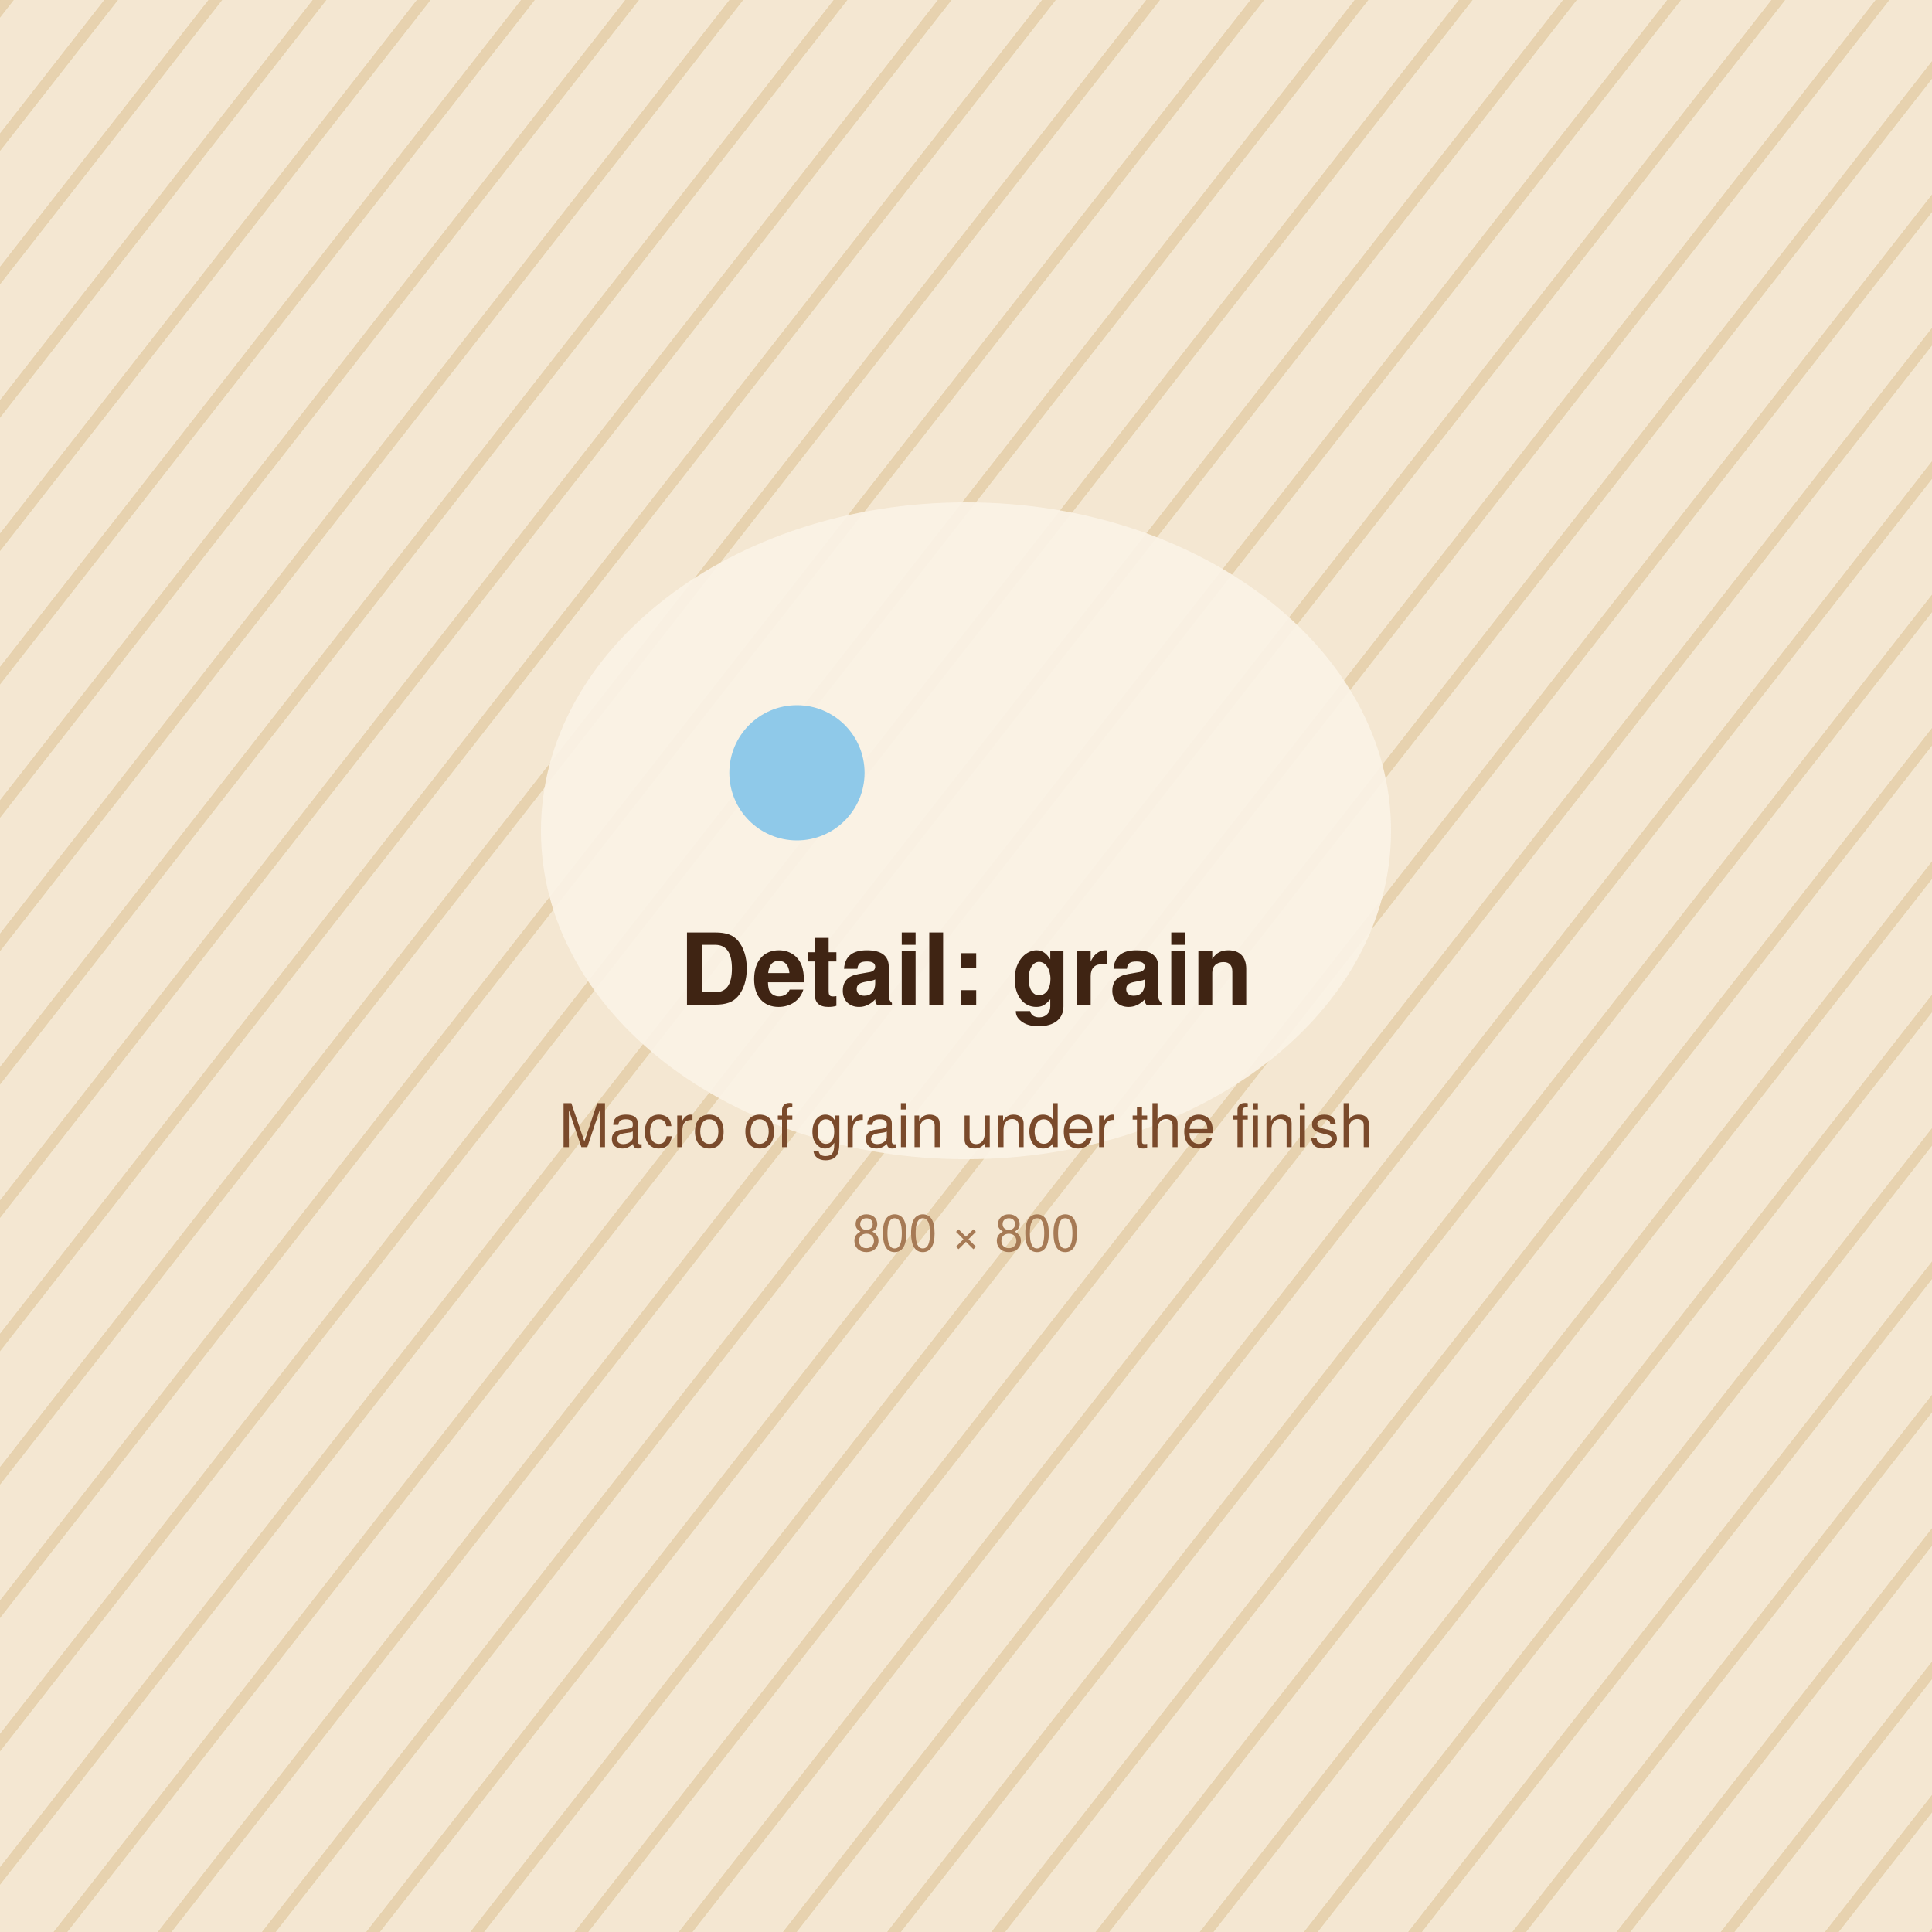
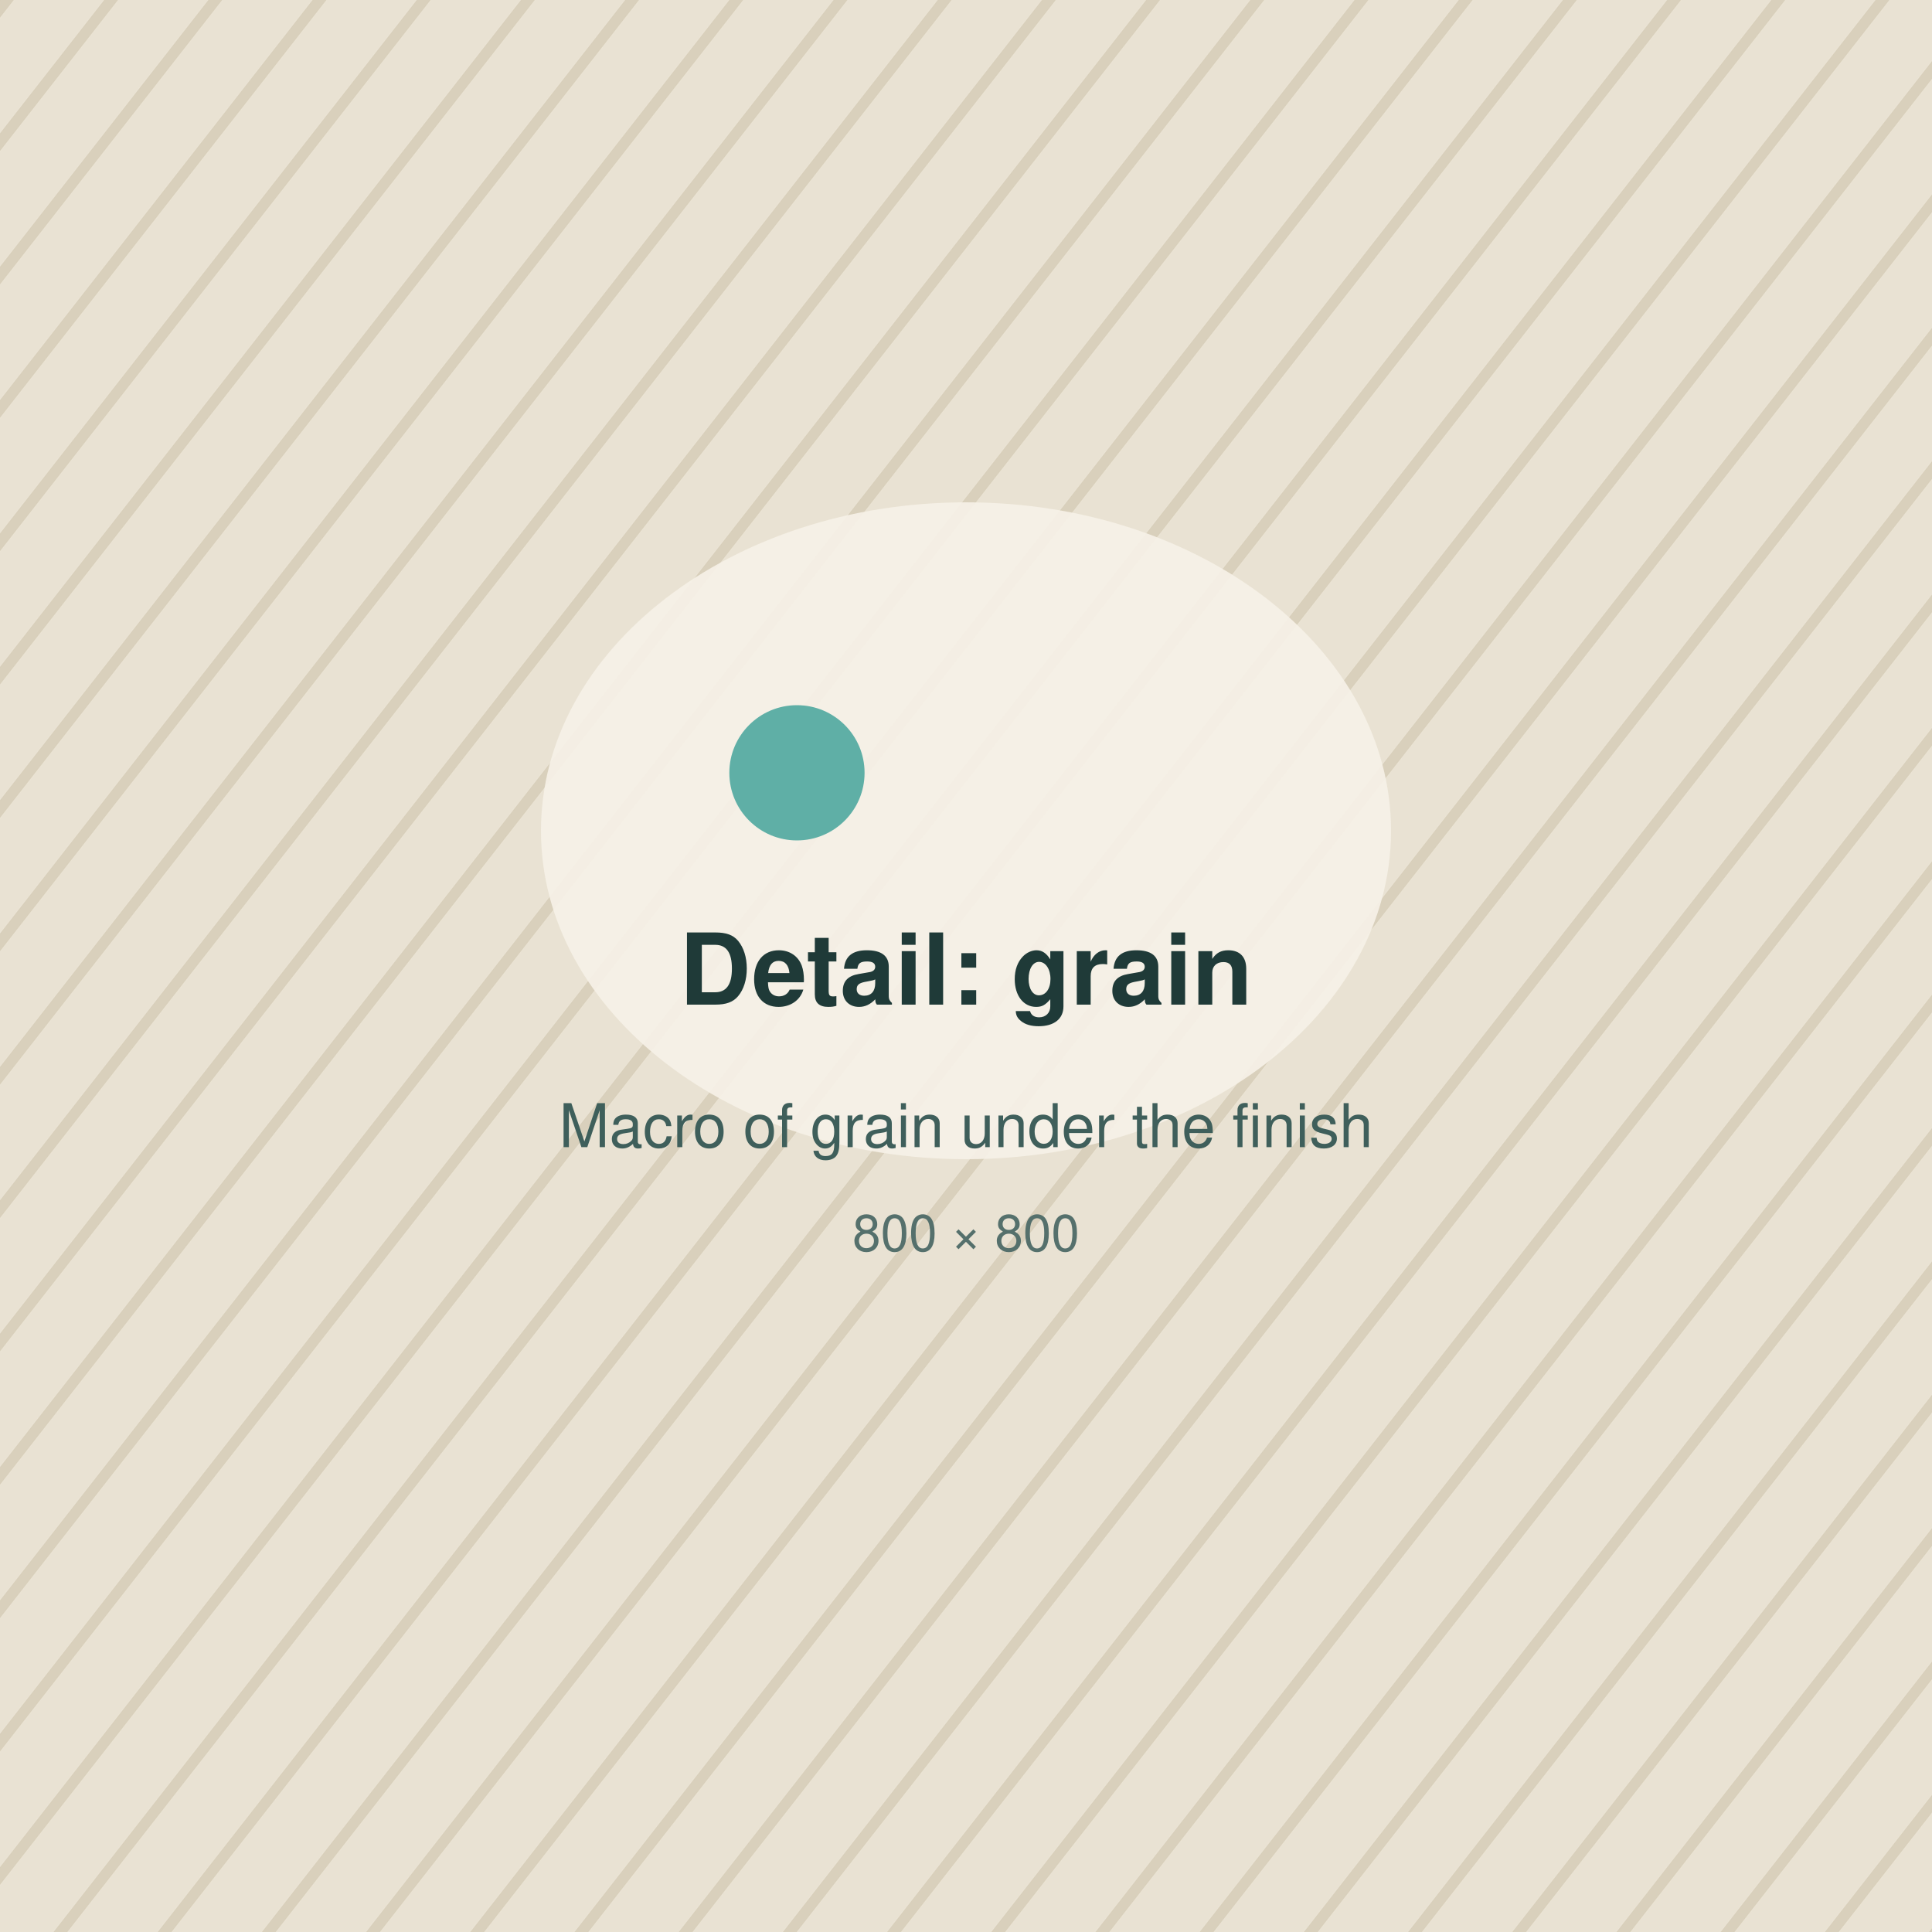
<svg xmlns="http://www.w3.org/2000/svg" viewBox="0 0 800 800" width="800" height="800" role="img" aria-label="Detail: grain placeholder">
  <defs>
    <pattern id="hatch" width="34" height="34" patternUnits="userSpaceOnUse" patternTransform="rotate(38)">
-       <rect width="34" height="34" fill="#F4E7D2" />
-       <line x1="0" y1="0" x2="0" y2="34" stroke="#E7D2AF" stroke-width="9" />
+       <rect width="34" height="34" fill="#E9E2D3" />
+       <line x1="0" y1="0" x2="0" y2="34" stroke="#D9D0BC" stroke-width="9" />
    </pattern>
  </defs>
  <rect width="800" height="800" fill="url(#hatch)" />
-   <ellipse cx="400" cy="344" rx="176" ry="136" fill="#FBF3E6" opacity="0.92" />
-   <circle cx="330" cy="320" r="28" fill="#8FC9E9" />
-   <text x="400" y="416" text-anchor="middle" font-family="Helvetica, Arial, sans-serif" font-size="41" font-weight="700" fill="#3F2413">Detail: grain</text>
-   <text x="400" y="475" text-anchor="middle" font-family="Helvetica, Arial, sans-serif" font-size="25" fill="#7A4A2B">Macro of grain under the finish</text>
-   <text x="400" y="518" text-anchor="middle" font-family="Helvetica, Arial, sans-serif" font-size="21" fill="#A67A55">800 × 800</text>
+   <ellipse cx="400" cy="344" rx="176" ry="136" fill="#F6F1E7" opacity="0.92" />
+   <circle cx="330" cy="320" r="28" fill="#5FAFA6" />
+   <text x="400" y="416" text-anchor="middle" font-family="Helvetica, Arial, sans-serif" font-size="41" font-weight="700" fill="#1F3A38">Detail: grain</text>
+   <text x="400" y="475" text-anchor="middle" font-family="Helvetica, Arial, sans-serif" font-size="25" fill="#3F5F5B">Macro of grain under the finish</text>
+   <text x="400" y="518" text-anchor="middle" font-family="Helvetica, Arial, sans-serif" font-size="21" fill="#55706C">800 × 800</text>
</svg>
